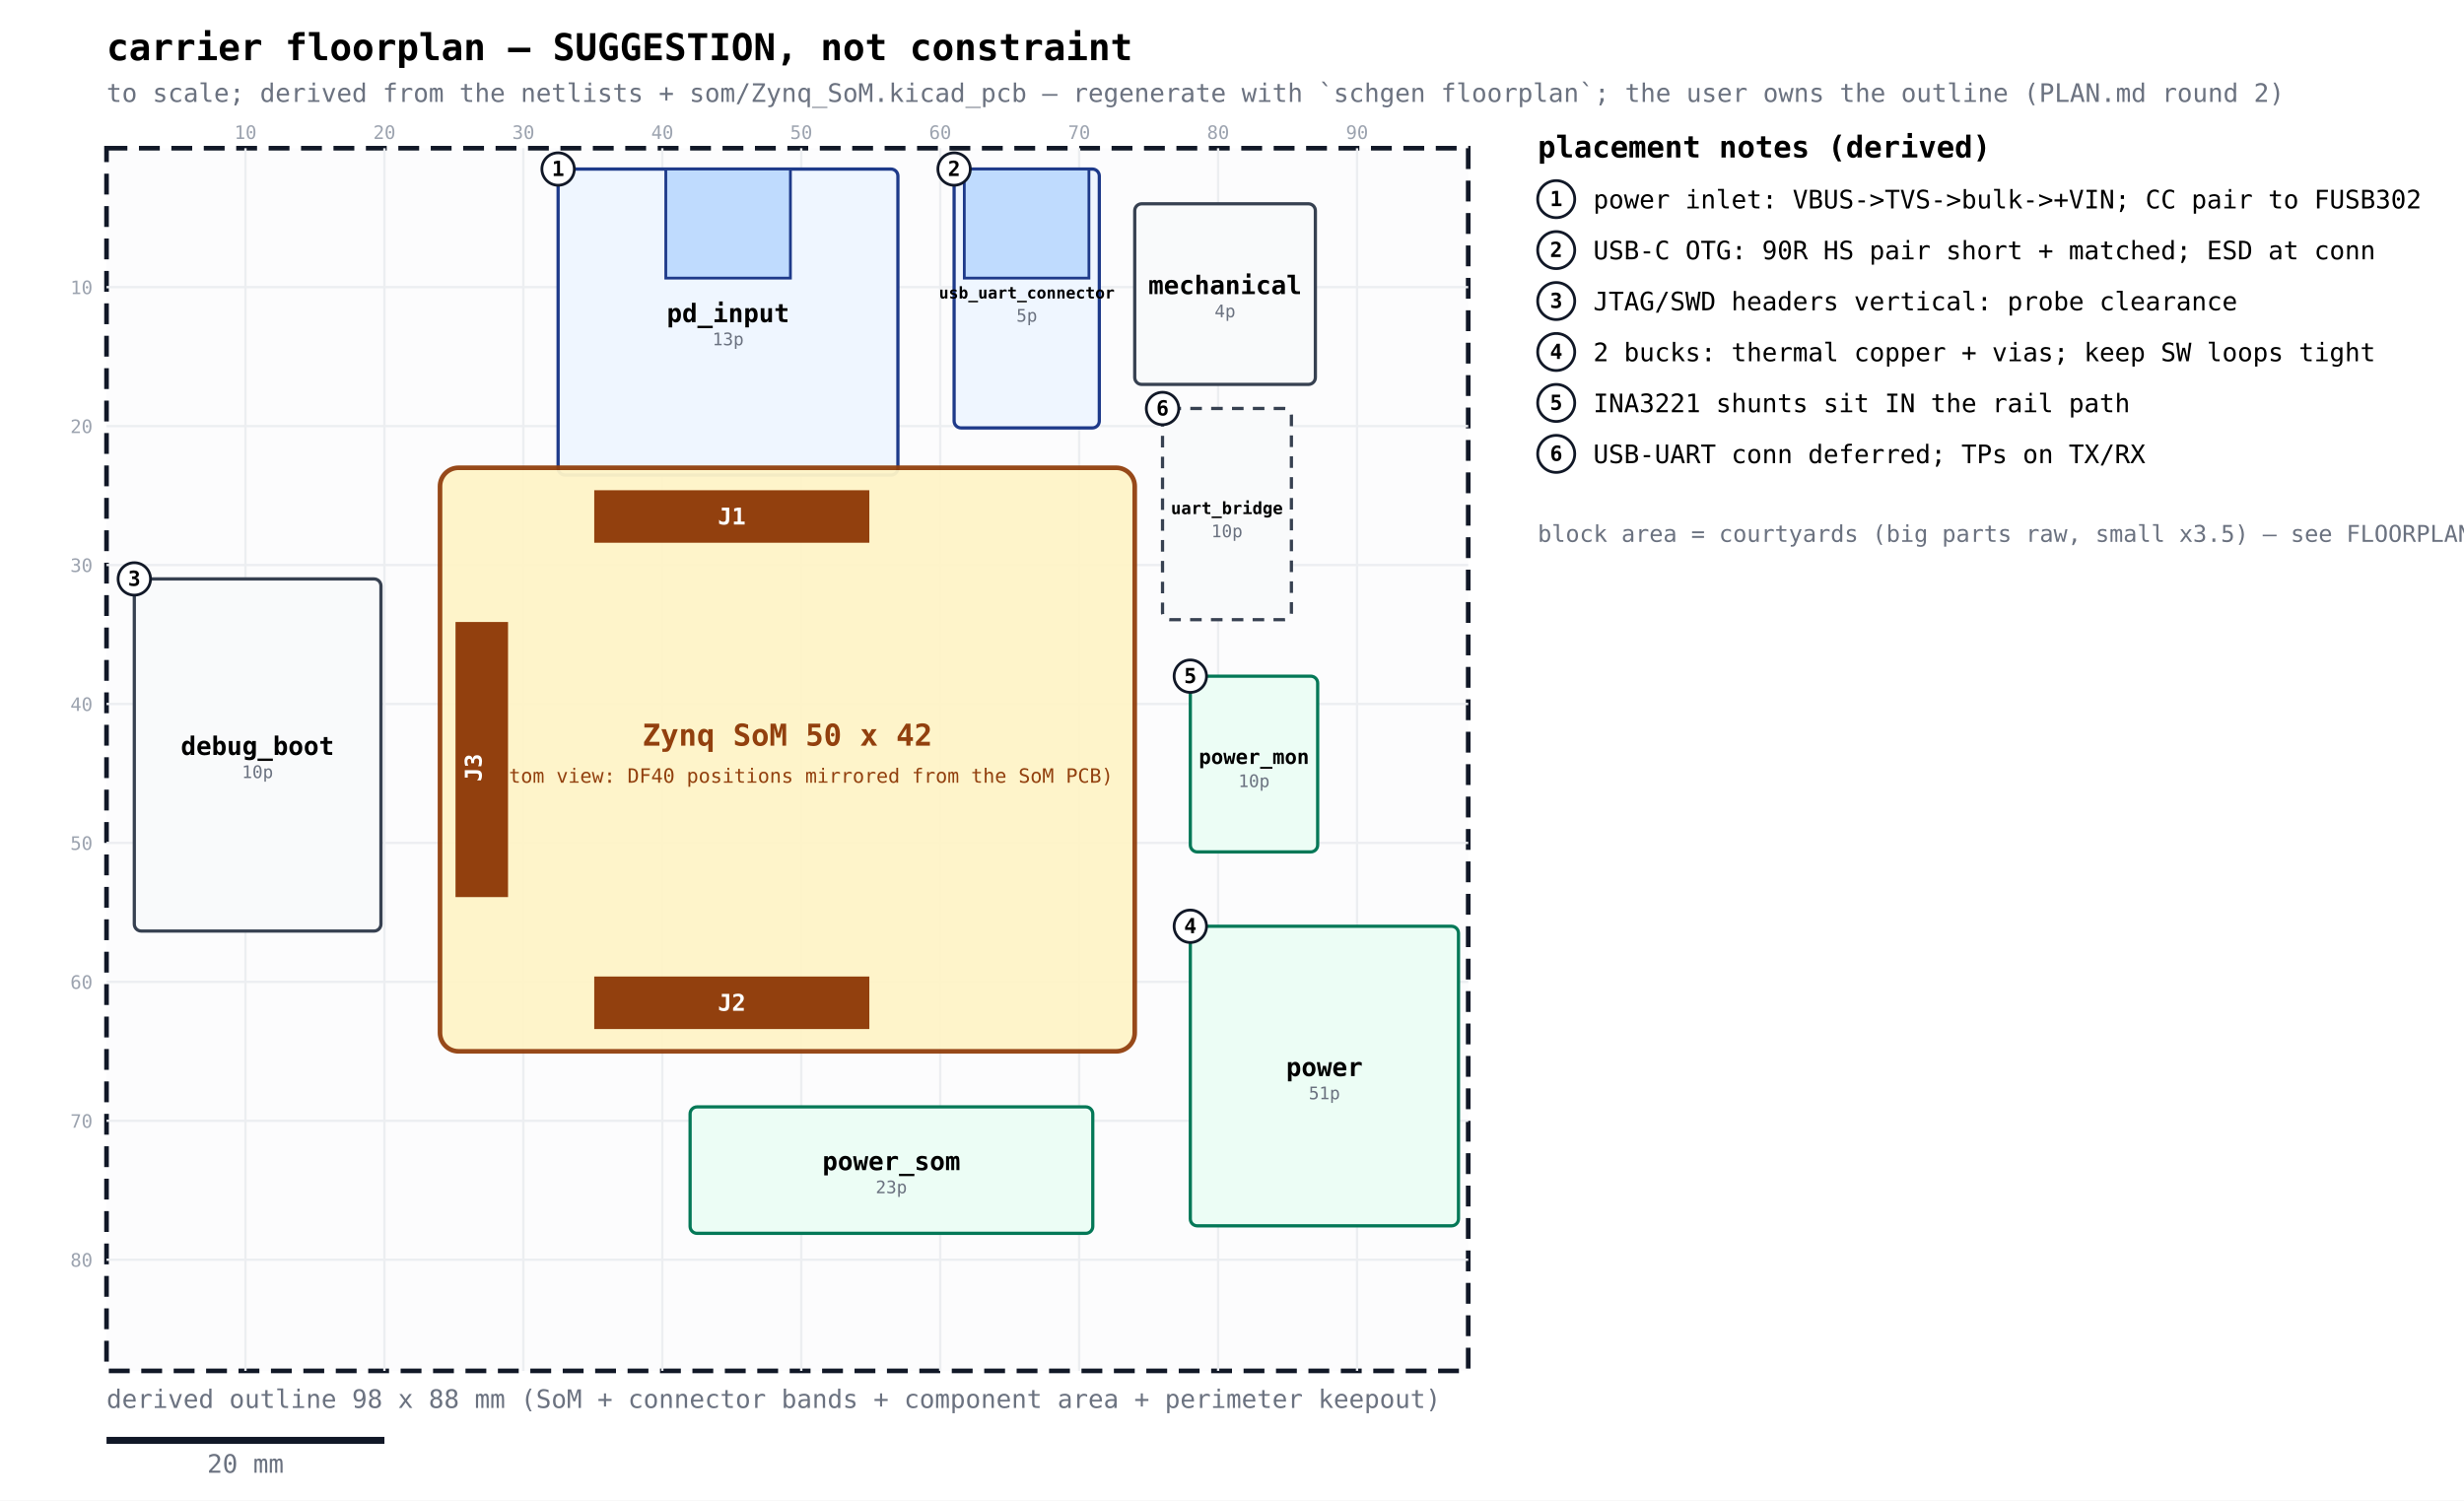
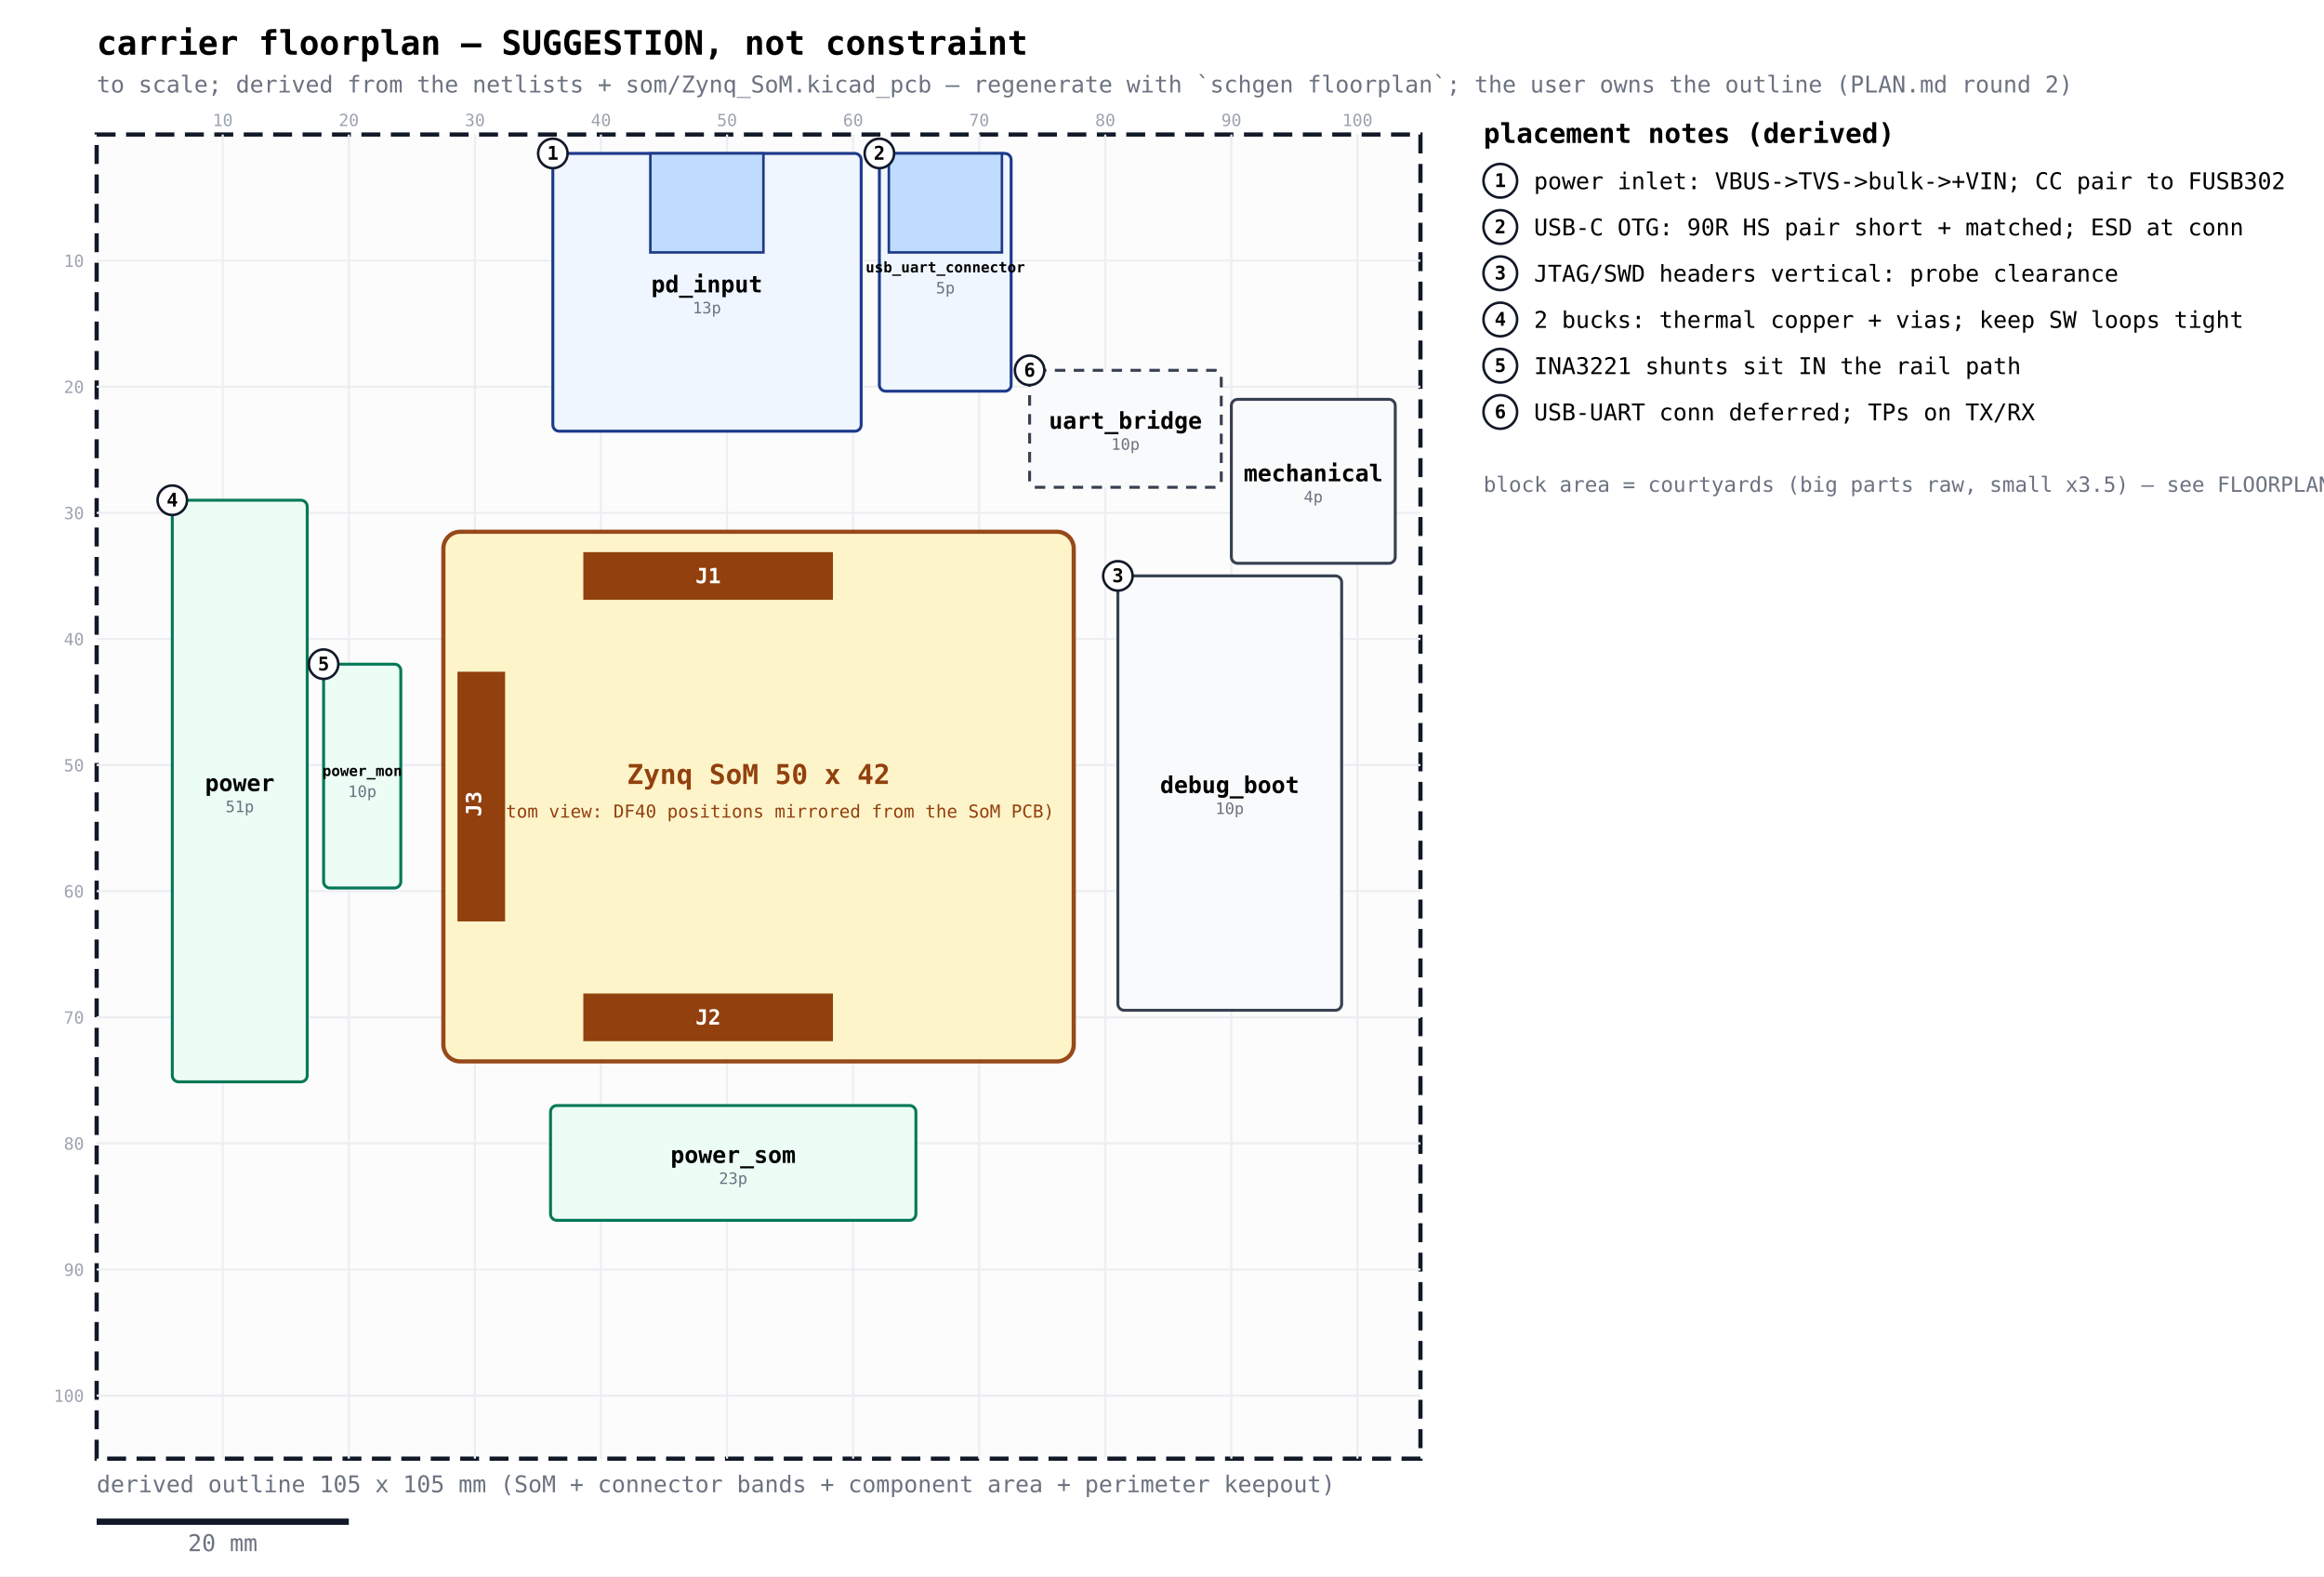
- <svg xmlns="http://www.w3.org/2000/svg" viewBox="0 0 1064 648" font-family="ui-monospace, SFMono-Regular, Menlo, monospace" font-size="11">
+ <svg xmlns="http://www.w3.org/2000/svg" viewBox="0 0 1106 750" font-family="ui-monospace, SFMono-Regular, Menlo, monospace" font-size="11">
  <defs>
    <pattern id="keepout" width="6" height="6" patternUnits="userSpaceOnUse" patternTransform="rotate(45)">
      <line x1="0" y1="0" x2="0" y2="6" stroke="#dc2626" stroke-width="1.2" />
    </pattern>
  </defs>
-   <rect width="1064" height="648" fill="white" />
+   <rect width="1106" height="750" fill="white" />
  <text x="46.0" y="26" font-size="16" font-weight="bold">carrier floorplan — SUGGESTION, not constraint</text>
  <text x="46.0" y="44" fill="#6b7280">to scale; derived from the netlists + som/Zynq_SoM.kicad_pcb — regenerate with `schgen floorplan`; the user owns the outline (PLAN.md round 2)</text>
-   <rect x="46.0" y="64.0" width="588" height="528" fill="#fcfcfd" stroke="#111827" stroke-width="2" stroke-dasharray="9,5" />
-   <line x1="106.0" y1="64.0" x2="106.0" y2="592.0" stroke="#eceef1" stroke-width="1" />
+   <rect x="46.0" y="64.0" width="630" height="630" fill="#fcfcfd" stroke="#111827" stroke-width="2" stroke-dasharray="9,5" />
+   <line x1="106.0" y1="64.0" x2="106.0" y2="694.0" stroke="#eceef1" stroke-width="1" />
  <text x="106.0" y="60.0" fill="#9ca3af" font-size="8" text-anchor="middle">10</text>
-   <line x1="166.0" y1="64.0" x2="166.0" y2="592.0" stroke="#eceef1" stroke-width="1" />
+   <line x1="166.0" y1="64.0" x2="166.0" y2="694.0" stroke="#eceef1" stroke-width="1" />
  <text x="166.0" y="60.0" fill="#9ca3af" font-size="8" text-anchor="middle">20</text>
-   <line x1="226.0" y1="64.0" x2="226.0" y2="592.0" stroke="#eceef1" stroke-width="1" />
+   <line x1="226.0" y1="64.0" x2="226.0" y2="694.0" stroke="#eceef1" stroke-width="1" />
  <text x="226.0" y="60.0" fill="#9ca3af" font-size="8" text-anchor="middle">30</text>
-   <line x1="286.0" y1="64.0" x2="286.0" y2="592.0" stroke="#eceef1" stroke-width="1" />
+   <line x1="286.0" y1="64.0" x2="286.0" y2="694.0" stroke="#eceef1" stroke-width="1" />
  <text x="286.0" y="60.0" fill="#9ca3af" font-size="8" text-anchor="middle">40</text>
-   <line x1="346.0" y1="64.0" x2="346.0" y2="592.0" stroke="#eceef1" stroke-width="1" />
+   <line x1="346.0" y1="64.0" x2="346.0" y2="694.0" stroke="#eceef1" stroke-width="1" />
  <text x="346.0" y="60.0" fill="#9ca3af" font-size="8" text-anchor="middle">50</text>
-   <line x1="406.0" y1="64.0" x2="406.0" y2="592.0" stroke="#eceef1" stroke-width="1" />
+   <line x1="406.0" y1="64.0" x2="406.0" y2="694.0" stroke="#eceef1" stroke-width="1" />
  <text x="406.0" y="60.0" fill="#9ca3af" font-size="8" text-anchor="middle">60</text>
-   <line x1="466.0" y1="64.0" x2="466.0" y2="592.0" stroke="#eceef1" stroke-width="1" />
+   <line x1="466.0" y1="64.0" x2="466.0" y2="694.0" stroke="#eceef1" stroke-width="1" />
  <text x="466.0" y="60.0" fill="#9ca3af" font-size="8" text-anchor="middle">70</text>
-   <line x1="526.0" y1="64.0" x2="526.0" y2="592.0" stroke="#eceef1" stroke-width="1" />
+   <line x1="526.0" y1="64.0" x2="526.0" y2="694.0" stroke="#eceef1" stroke-width="1" />
  <text x="526.0" y="60.0" fill="#9ca3af" font-size="8" text-anchor="middle">80</text>
-   <line x1="586.0" y1="64.0" x2="586.0" y2="592.0" stroke="#eceef1" stroke-width="1" />
+   <line x1="586.0" y1="64.0" x2="586.0" y2="694.0" stroke="#eceef1" stroke-width="1" />
  <text x="586.0" y="60.0" fill="#9ca3af" font-size="8" text-anchor="middle">90</text>
-   <line x1="46.0" y1="124.0" x2="634.0" y2="124.0" stroke="#eceef1" stroke-width="1" />
+   <line x1="646.0" y1="64.0" x2="646.0" y2="694.0" stroke="#eceef1" stroke-width="1" />
+   <text x="646.0" y="60.0" fill="#9ca3af" font-size="8" text-anchor="middle">100</text>
+   <line x1="46.0" y1="124.0" x2="676.0" y2="124.0" stroke="#eceef1" stroke-width="1" />
  <text x="40.0" y="127.0" fill="#9ca3af" font-size="8" text-anchor="end">10</text>
-   <line x1="46.0" y1="184.0" x2="634.0" y2="184.0" stroke="#eceef1" stroke-width="1" />
+   <line x1="46.0" y1="184.0" x2="676.0" y2="184.0" stroke="#eceef1" stroke-width="1" />
  <text x="40.0" y="187.0" fill="#9ca3af" font-size="8" text-anchor="end">20</text>
-   <line x1="46.0" y1="244.0" x2="634.0" y2="244.0" stroke="#eceef1" stroke-width="1" />
+   <line x1="46.0" y1="244.0" x2="676.0" y2="244.0" stroke="#eceef1" stroke-width="1" />
  <text x="40.0" y="247.0" fill="#9ca3af" font-size="8" text-anchor="end">30</text>
-   <line x1="46.0" y1="304.0" x2="634.0" y2="304.0" stroke="#eceef1" stroke-width="1" />
+   <line x1="46.0" y1="304.0" x2="676.0" y2="304.0" stroke="#eceef1" stroke-width="1" />
  <text x="40.0" y="307.0" fill="#9ca3af" font-size="8" text-anchor="end">40</text>
-   <line x1="46.0" y1="364.0" x2="634.0" y2="364.0" stroke="#eceef1" stroke-width="1" />
+   <line x1="46.0" y1="364.0" x2="676.0" y2="364.0" stroke="#eceef1" stroke-width="1" />
  <text x="40.0" y="367.0" fill="#9ca3af" font-size="8" text-anchor="end">50</text>
-   <line x1="46.0" y1="424.0" x2="634.0" y2="424.0" stroke="#eceef1" stroke-width="1" />
+   <line x1="46.0" y1="424.0" x2="676.0" y2="424.0" stroke="#eceef1" stroke-width="1" />
  <text x="40.0" y="427.0" fill="#9ca3af" font-size="8" text-anchor="end">60</text>
-   <line x1="46.0" y1="484.0" x2="634.0" y2="484.0" stroke="#eceef1" stroke-width="1" />
+   <line x1="46.0" y1="484.0" x2="676.0" y2="484.0" stroke="#eceef1" stroke-width="1" />
  <text x="40.0" y="487.0" fill="#9ca3af" font-size="8" text-anchor="end">70</text>
-   <line x1="46.0" y1="544.0" x2="634.0" y2="544.0" stroke="#eceef1" stroke-width="1" />
+   <line x1="46.0" y1="544.0" x2="676.0" y2="544.0" stroke="#eceef1" stroke-width="1" />
  <text x="40.0" y="547.0" fill="#9ca3af" font-size="8" text-anchor="end">80</text>
-   <text x="46.0" y="608.0" fill="#6b7280">derived outline 98 x 88 mm (SoM + connector bands + component area + perimeter keepout)</text>
-   <rect x="58.0" y="250.0" width="106.5" height="152.064" rx="3" fill="#f9fafb" stroke="#374151" stroke-width="1.4" />
-   <text x="111.2" y="326.0" text-anchor="middle" font-size="11.0" font-weight="bold">debug_boot</text>
-   <text x="111.2" y="336.0" text-anchor="middle" font-size="7.5" fill="#6b7280">10p</text>
-   <circle cx="58" cy="250" r="7" fill="white" stroke="#111827" stroke-width="1.2" />
-   <text x="58" y="253" text-anchor="middle" font-size="9" font-weight="bold">3</text>
-   <rect x="490.0" y="88.0" width="78" height="78" rx="3" fill="#f9fafb" stroke="#374151" stroke-width="1.4" />
-   <text x="529.0" y="127.0" text-anchor="middle" font-size="11.0" font-weight="bold">mechanical</text>
-   <text x="529.0" y="137.0" text-anchor="middle" font-size="7.5" fill="#6b7280">4p</text>
-   <rect x="241.0" y="73.0" width="146.732" height="132.158" rx="3" fill="#eff6ff" stroke="#1e3a8a" stroke-width="1.4" />
-   <rect x="287.5" y="73.0" width="53.82" height="47.1" fill="#bfdbfe" stroke="#1e3a8a" stroke-width="1.2" />
-   <text x="314.4" y="139.1" text-anchor="middle" font-size="11.0" font-weight="bold">pd_input</text>
-   <text x="314.4" y="149.1" text-anchor="middle" font-size="7.5" fill="#6b7280">13p</text>
-   <circle cx="241" cy="73" r="7" fill="white" stroke="#111827" stroke-width="1.2" />
-   <text x="241" y="76" text-anchor="middle" font-size="9" font-weight="bold">1</text>
-   <rect x="514.0" y="400.0" width="115.8" height="129.36" rx="3" fill="#ecfdf5" stroke="#047857" stroke-width="1.4" />
-   <text x="571.9" y="464.7" text-anchor="middle" font-size="11.0" font-weight="bold">power</text>
-   <text x="571.9" y="474.7" text-anchor="middle" font-size="7.5" fill="#6b7280">51p</text>
-   <circle cx="514" cy="400" r="7" fill="white" stroke="#111827" stroke-width="1.2" />
-   <text x="514" y="403" text-anchor="middle" font-size="9" font-weight="bold">4</text>
-   <rect x="514.0" y="292.0" width="54.996" height="75.888" rx="3" fill="#ecfdf5" stroke="#047857" stroke-width="1.4" />
-   <text x="541.5" y="329.9" text-anchor="middle" font-size="8.8" font-weight="bold">power_mon</text>
-   <text x="541.5" y="339.9" text-anchor="middle" font-size="7.5" fill="#6b7280">10p</text>
-   <circle cx="514" cy="292" r="7" fill="white" stroke="#111827" stroke-width="1.2" />
-   <text x="514" y="295" text-anchor="middle" font-size="9" font-weight="bold">5</text>
-   <rect x="298.0" y="478.0" width="173.88" height="54.6" rx="3" fill="#ecfdf5" stroke="#047857" stroke-width="1.4" />
-   <text x="384.9" y="505.3" text-anchor="middle" font-size="11.0" font-weight="bold">power_som</text>
-   <text x="384.9" y="515.3" text-anchor="middle" font-size="7.5" fill="#6b7280">23p</text>
-   <rect x="502.0" y="176.4" width="55.651" height="91.2" rx="3" fill="#f9fafb" stroke="#374151" stroke-width="1.4" stroke-dasharray="5,4" />
-   <text x="529.8" y="222.0" text-anchor="middle" font-size="7.3" font-weight="bold">uart_bridge</text>
-   <text x="529.8" y="232.0" text-anchor="middle" font-size="7.5" fill="#6b7280">10p</text>
-   <circle cx="502" cy="176.4" r="7" fill="white" stroke="#111827" stroke-width="1.2" />
-   <text x="502" y="179.4" text-anchor="middle" font-size="9" font-weight="bold">6</text>
-   <rect x="412.0" y="73.0" width="62.701" height="111.793" rx="3" fill="#eff6ff" stroke="#1e3a8a" stroke-width="1.4" />
-   <rect x="416.4" y="73.0" width="53.82" height="47.1" fill="#bfdbfe" stroke="#1e3a8a" stroke-width="1.2" />
-   <text x="443.4" y="128.9" text-anchor="middle" font-size="7.0" font-weight="bold">usb_uart_connector</text>
-   <text x="443.4" y="138.9" text-anchor="middle" font-size="7.5" fill="#6b7280">5p</text>
-   <circle cx="412" cy="73" r="7" fill="white" stroke="#111827" stroke-width="1.2" />
-   <text x="412" y="76" text-anchor="middle" font-size="9" font-weight="bold">2</text>
-   <rect x="190.0" y="202.0" width="300" height="252" rx="8" fill="#fef3c7" stroke="#92400e" stroke-width="2" opacity="0.95" />
-   <text x="340" y="322" text-anchor="middle" font-size="13" font-weight="bold" fill="#92400e">Zynq SoM 50 x 42</text>
-   <text x="340" y="338" text-anchor="middle" font-size="8.5" fill="#92400e">(bottom view: DF40 positions mirrored from the SoM PCB)</text>
-   <rect x="256.6" y="211.7" width="118.8" height="22.68" fill="#92400e" />
-   <text x="316.0" y="226.5" text-anchor="middle" font-size="10" font-weight="bold" fill="white">J1</text>
-   <rect x="256.6" y="421.7" width="118.8" height="22.68" fill="#92400e" />
-   <text x="316.0" y="436.5" text-anchor="middle" font-size="10" font-weight="bold" fill="white">J2</text>
-   <rect x="196.7" y="268.6" width="22.68" height="118.8" fill="#92400e" />
-   <text x="208.0" y="331.5" text-anchor="middle" font-size="10" font-weight="bold" fill="white" transform="rotate(-90 208.0 331.5)">J3</text>
-   <line x1="46.0" y1="622.0" x2="166.0" y2="622.0" stroke="#111827" stroke-width="3" />
-   <text x="106.0" y="636.0" text-anchor="middle" fill="#6b7280">20 mm</text>
-   <text x="664" y="68" font-size="13" font-weight="bold">placement notes (derived)</text>
-   <circle cx="672" cy="86" r="8" fill="white" stroke="#111827" stroke-width="1.2" />
-   <text x="672" y="89" text-anchor="middle" font-size="9" font-weight="bold">1</text>
-   <text x="688" y="90">power inlet: VBUS-&gt;TVS-&gt;bulk-&gt;+VIN; CC pair to FUSB302</text>
-   <circle cx="672" cy="108" r="8" fill="white" stroke="#111827" stroke-width="1.2" />
-   <text x="672" y="111" text-anchor="middle" font-size="9" font-weight="bold">2</text>
-   <text x="688" y="112">USB-C OTG: 90R HS pair short + matched; ESD at conn</text>
-   <circle cx="672" cy="130" r="8" fill="white" stroke="#111827" stroke-width="1.2" />
-   <text x="672" y="133" text-anchor="middle" font-size="9" font-weight="bold">3</text>
-   <text x="688" y="134">JTAG/SWD headers vertical: probe clearance</text>
-   <circle cx="672" cy="152" r="8" fill="white" stroke="#111827" stroke-width="1.2" />
-   <text x="672" y="155" text-anchor="middle" font-size="9" font-weight="bold">4</text>
-   <text x="688" y="156">2 bucks: thermal copper + vias; keep SW loops tight</text>
-   <circle cx="672" cy="174" r="8" fill="white" stroke="#111827" stroke-width="1.2" />
-   <text x="672" y="177" text-anchor="middle" font-size="9" font-weight="bold">5</text>
-   <text x="688" y="178">INA3221 shunts sit IN the rail path</text>
-   <circle cx="672" cy="196" r="8" fill="white" stroke="#111827" stroke-width="1.2" />
-   <text x="672" y="199" text-anchor="middle" font-size="9" font-weight="bold">6</text>
-   <text x="688" y="200">USB-UART conn deferred; TPs on TX/RX</text>
-   <text x="664" y="234" fill="#6b7280" font-size="10">block area = courtyards (big parts raw, small x3.5) — see FLOORPLAN.md</text>
+   <line x1="46.0" y1="604.0" x2="676.0" y2="604.0" stroke="#eceef1" stroke-width="1" />
+   <text x="40.0" y="607.0" fill="#9ca3af" font-size="8" text-anchor="end">90</text>
+   <line x1="46.0" y1="664.0" x2="676.0" y2="664.0" stroke="#eceef1" stroke-width="1" />
+   <text x="40.0" y="667.0" fill="#9ca3af" font-size="8" text-anchor="end">100</text>
+   <text x="46.0" y="710.0" fill="#6b7280">derived outline 105 x 105 mm (SoM + connector bands + component area + perimeter keepout)</text>
+   <rect x="532.0" y="274.0" width="106.5" height="206.664" rx="3" fill="#f9fafb" stroke="#374151" stroke-width="1.4" />
+   <text x="585.2" y="377.3" text-anchor="middle" font-size="11.0" font-weight="bold">debug_boot</text>
+   <text x="585.2" y="387.3" text-anchor="middle" font-size="7.5" fill="#6b7280">10p</text>
+   <circle cx="532" cy="274" r="7" fill="white" stroke="#111827" stroke-width="1.2" />
+   <text x="532" y="277" text-anchor="middle" font-size="9" font-weight="bold">3</text>
+   <rect x="586.0" y="190.0" width="78" height="78" rx="3" fill="#f9fafb" stroke="#374151" stroke-width="1.4" />
+   <text x="625.0" y="229.0" text-anchor="middle" font-size="11.0" font-weight="bold">mechanical</text>
+   <text x="625.0" y="239.0" text-anchor="middle" font-size="7.5" fill="#6b7280">4p</text>
+   <rect x="263.1" y="73.0" width="146.732" height="132.158" rx="3" fill="#eff6ff" stroke="#1e3a8a" stroke-width="1.4" />
+   <rect x="309.5" y="73.0" width="53.82" height="47.1" fill="#bfdbfe" stroke="#1e3a8a" stroke-width="1.2" />
+   <text x="336.4" y="139.1" text-anchor="middle" font-size="11.0" font-weight="bold">pd_input</text>
+   <text x="336.4" y="149.1" text-anchor="middle" font-size="7.5" fill="#6b7280">13p</text>
+   <circle cx="263.1" cy="73" r="7" fill="white" stroke="#111827" stroke-width="1.2" />
+   <text x="263.1" y="76" text-anchor="middle" font-size="9" font-weight="bold">1</text>
+   <rect x="82.0" y="238.0" width="64.2" height="276.72" rx="3" fill="#ecfdf5" stroke="#047857" stroke-width="1.4" />
+   <text x="114.1" y="376.4" text-anchor="middle" font-size="11.0" font-weight="bold">power</text>
+   <text x="114.1" y="386.4" text-anchor="middle" font-size="7.5" fill="#6b7280">51p</text>
+   <circle cx="82" cy="238" r="7" fill="white" stroke="#111827" stroke-width="1.2" />
+   <text x="82" y="241" text-anchor="middle" font-size="9" font-weight="bold">4</text>
+   <rect x="154.0" y="316.0" width="36.744" height="106.488" rx="3" fill="#ecfdf5" stroke="#047857" stroke-width="1.4" />
+   <text x="172.4" y="369.2" text-anchor="middle" font-size="7.0" font-weight="bold">power_mon</text>
+   <text x="172.4" y="379.2" text-anchor="middle" font-size="7.5" fill="#6b7280">10p</text>
+   <circle cx="154" cy="316" r="7" fill="white" stroke="#111827" stroke-width="1.2" />
+   <text x="154" y="319" text-anchor="middle" font-size="9" font-weight="bold">5</text>
+   <rect x="262.0" y="526.0" width="173.88" height="54.6" rx="3" fill="#ecfdf5" stroke="#047857" stroke-width="1.4" />
+   <text x="348.9" y="553.3" text-anchor="middle" font-size="11.0" font-weight="bold">power_som</text>
+   <text x="348.9" y="563.3" text-anchor="middle" font-size="7.5" fill="#6b7280">23p</text>
+   <rect x="490.0" y="176.2" width="91.2" height="55.651" rx="3" fill="#f9fafb" stroke="#374151" stroke-width="1.4" stroke-dasharray="5,4" />
+   <text x="535.6" y="204.0" text-anchor="middle" font-size="11.0" font-weight="bold">uart_bridge</text>
+   <text x="535.6" y="214.0" text-anchor="middle" font-size="7.5" fill="#6b7280">10p</text>
+   <circle cx="490" cy="176.2" r="7" fill="white" stroke="#111827" stroke-width="1.2" />
+   <text x="490" y="179.2" text-anchor="middle" font-size="9" font-weight="bold">6</text>
+   <rect x="418.5" y="73.0" width="62.701" height="113.125" rx="3" fill="#eff6ff" stroke="#1e3a8a" stroke-width="1.4" />
+   <rect x="423.0" y="73.0" width="53.82" height="47.1" fill="#bfdbfe" stroke="#1e3a8a" stroke-width="1.2" />
+   <text x="449.9" y="129.6" text-anchor="middle" font-size="7.0" font-weight="bold">usb_uart_connector</text>
+   <text x="449.9" y="139.6" text-anchor="middle" font-size="7.5" fill="#6b7280">5p</text>
+   <circle cx="418.5" cy="73" r="7" fill="white" stroke="#111827" stroke-width="1.2" />
+   <text x="418.5" y="76" text-anchor="middle" font-size="9" font-weight="bold">2</text>
+   <rect x="211.0" y="253.0" width="300" height="252" rx="8" fill="#fef3c7" stroke="#92400e" stroke-width="2" opacity="0.95" />
+   <text x="361" y="373" text-anchor="middle" font-size="13" font-weight="bold" fill="#92400e">Zynq SoM 50 x 42</text>
+   <text x="361" y="389" text-anchor="middle" font-size="8.5" fill="#92400e">(bottom view: DF40 positions mirrored from the SoM PCB)</text>
+   <rect x="277.6" y="262.7" width="118.8" height="22.68" fill="#92400e" />
+   <text x="337.0" y="277.5" text-anchor="middle" font-size="10" font-weight="bold" fill="white">J1</text>
+   <rect x="277.6" y="472.7" width="118.8" height="22.68" fill="#92400e" />
+   <text x="337.0" y="487.5" text-anchor="middle" font-size="10" font-weight="bold" fill="white">J2</text>
+   <rect x="217.7" y="319.6" width="22.68" height="118.8" fill="#92400e" />
+   <text x="229.0" y="382.5" text-anchor="middle" font-size="10" font-weight="bold" fill="white" transform="rotate(-90 229.0 382.5)">J3</text>
+   <line x1="46.0" y1="724.0" x2="166.0" y2="724.0" stroke="#111827" stroke-width="3" />
+   <text x="106.0" y="738.0" text-anchor="middle" fill="#6b7280">20 mm</text>
+   <text x="706" y="68" font-size="13" font-weight="bold">placement notes (derived)</text>
+   <circle cx="714" cy="86" r="8" fill="white" stroke="#111827" stroke-width="1.2" />
+   <text x="714" y="89" text-anchor="middle" font-size="9" font-weight="bold">1</text>
+   <text x="730" y="90">power inlet: VBUS-&gt;TVS-&gt;bulk-&gt;+VIN; CC pair to FUSB302</text>
+   <circle cx="714" cy="108" r="8" fill="white" stroke="#111827" stroke-width="1.2" />
+   <text x="714" y="111" text-anchor="middle" font-size="9" font-weight="bold">2</text>
+   <text x="730" y="112">USB-C OTG: 90R HS pair short + matched; ESD at conn</text>
+   <circle cx="714" cy="130" r="8" fill="white" stroke="#111827" stroke-width="1.2" />
+   <text x="714" y="133" text-anchor="middle" font-size="9" font-weight="bold">3</text>
+   <text x="730" y="134">JTAG/SWD headers vertical: probe clearance</text>
+   <circle cx="714" cy="152" r="8" fill="white" stroke="#111827" stroke-width="1.2" />
+   <text x="714" y="155" text-anchor="middle" font-size="9" font-weight="bold">4</text>
+   <text x="730" y="156">2 bucks: thermal copper + vias; keep SW loops tight</text>
+   <circle cx="714" cy="174" r="8" fill="white" stroke="#111827" stroke-width="1.2" />
+   <text x="714" y="177" text-anchor="middle" font-size="9" font-weight="bold">5</text>
+   <text x="730" y="178">INA3221 shunts sit IN the rail path</text>
+   <circle cx="714" cy="196" r="8" fill="white" stroke="#111827" stroke-width="1.2" />
+   <text x="714" y="199" text-anchor="middle" font-size="9" font-weight="bold">6</text>
+   <text x="730" y="200">USB-UART conn deferred; TPs on TX/RX</text>
+   <text x="706" y="234" fill="#6b7280" font-size="10">block area = courtyards (big parts raw, small x3.5) — see FLOORPLAN.md</text>
</svg>
